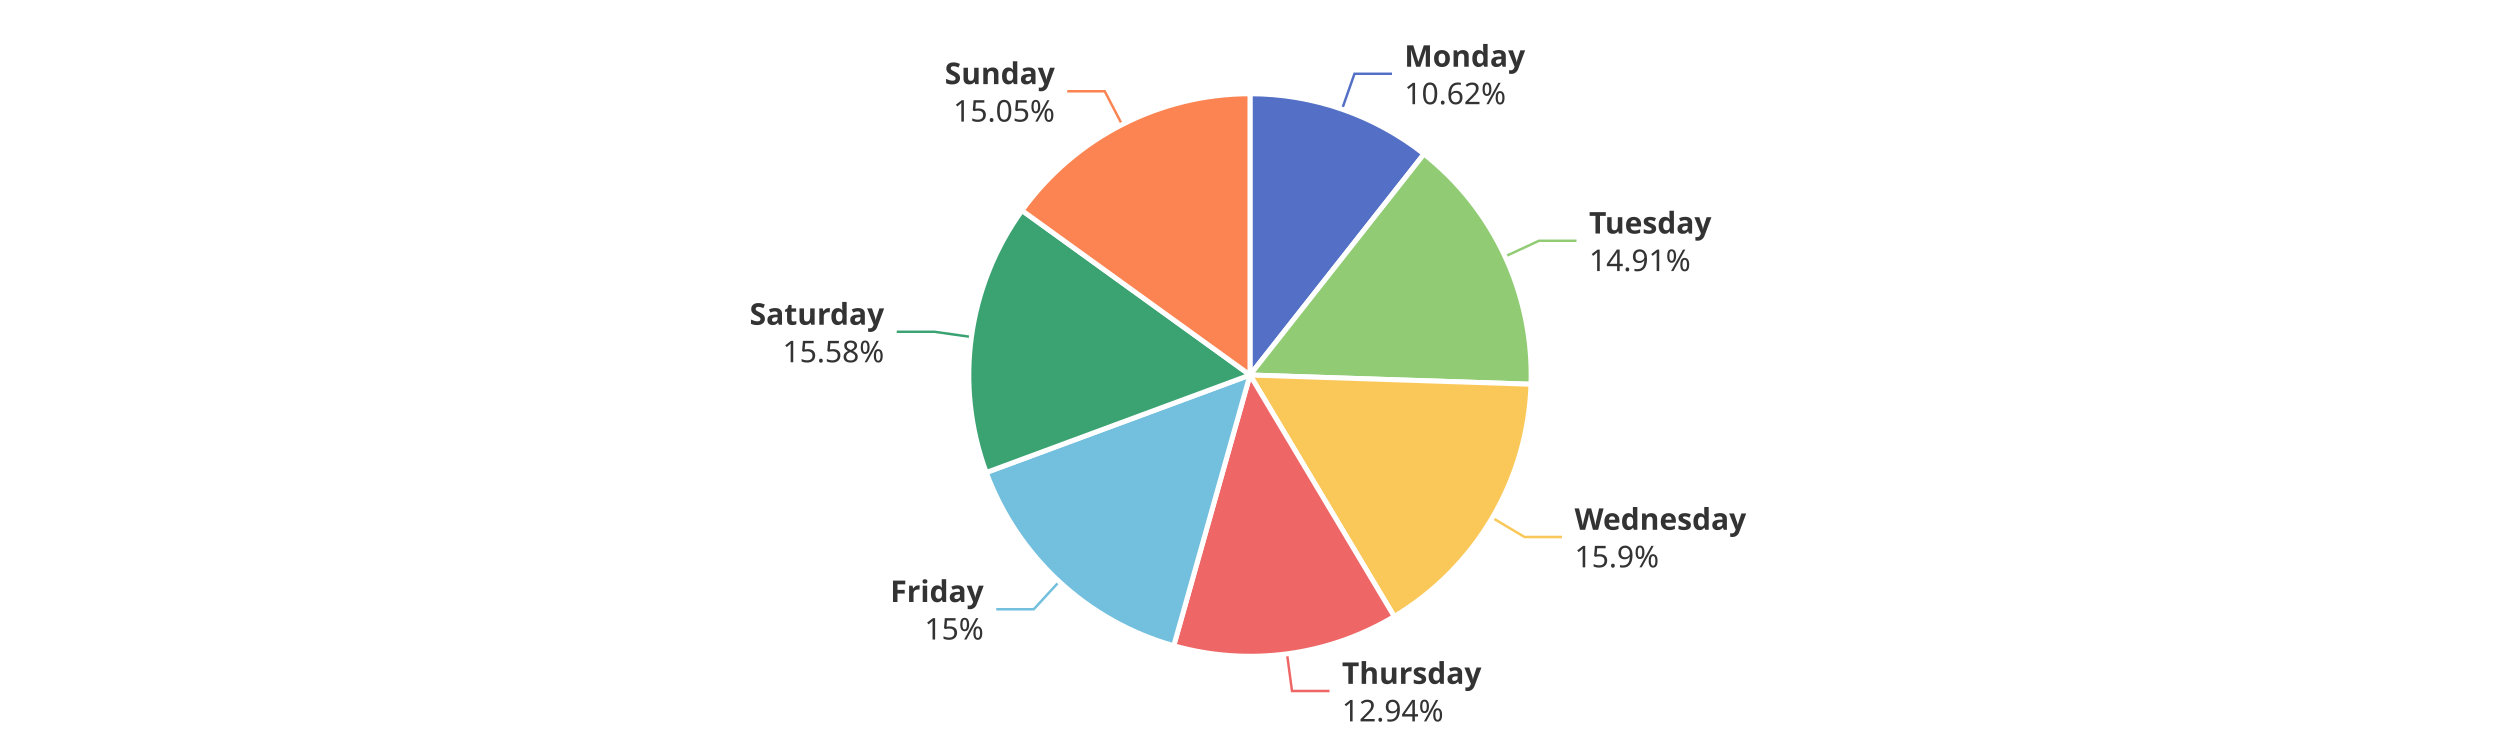
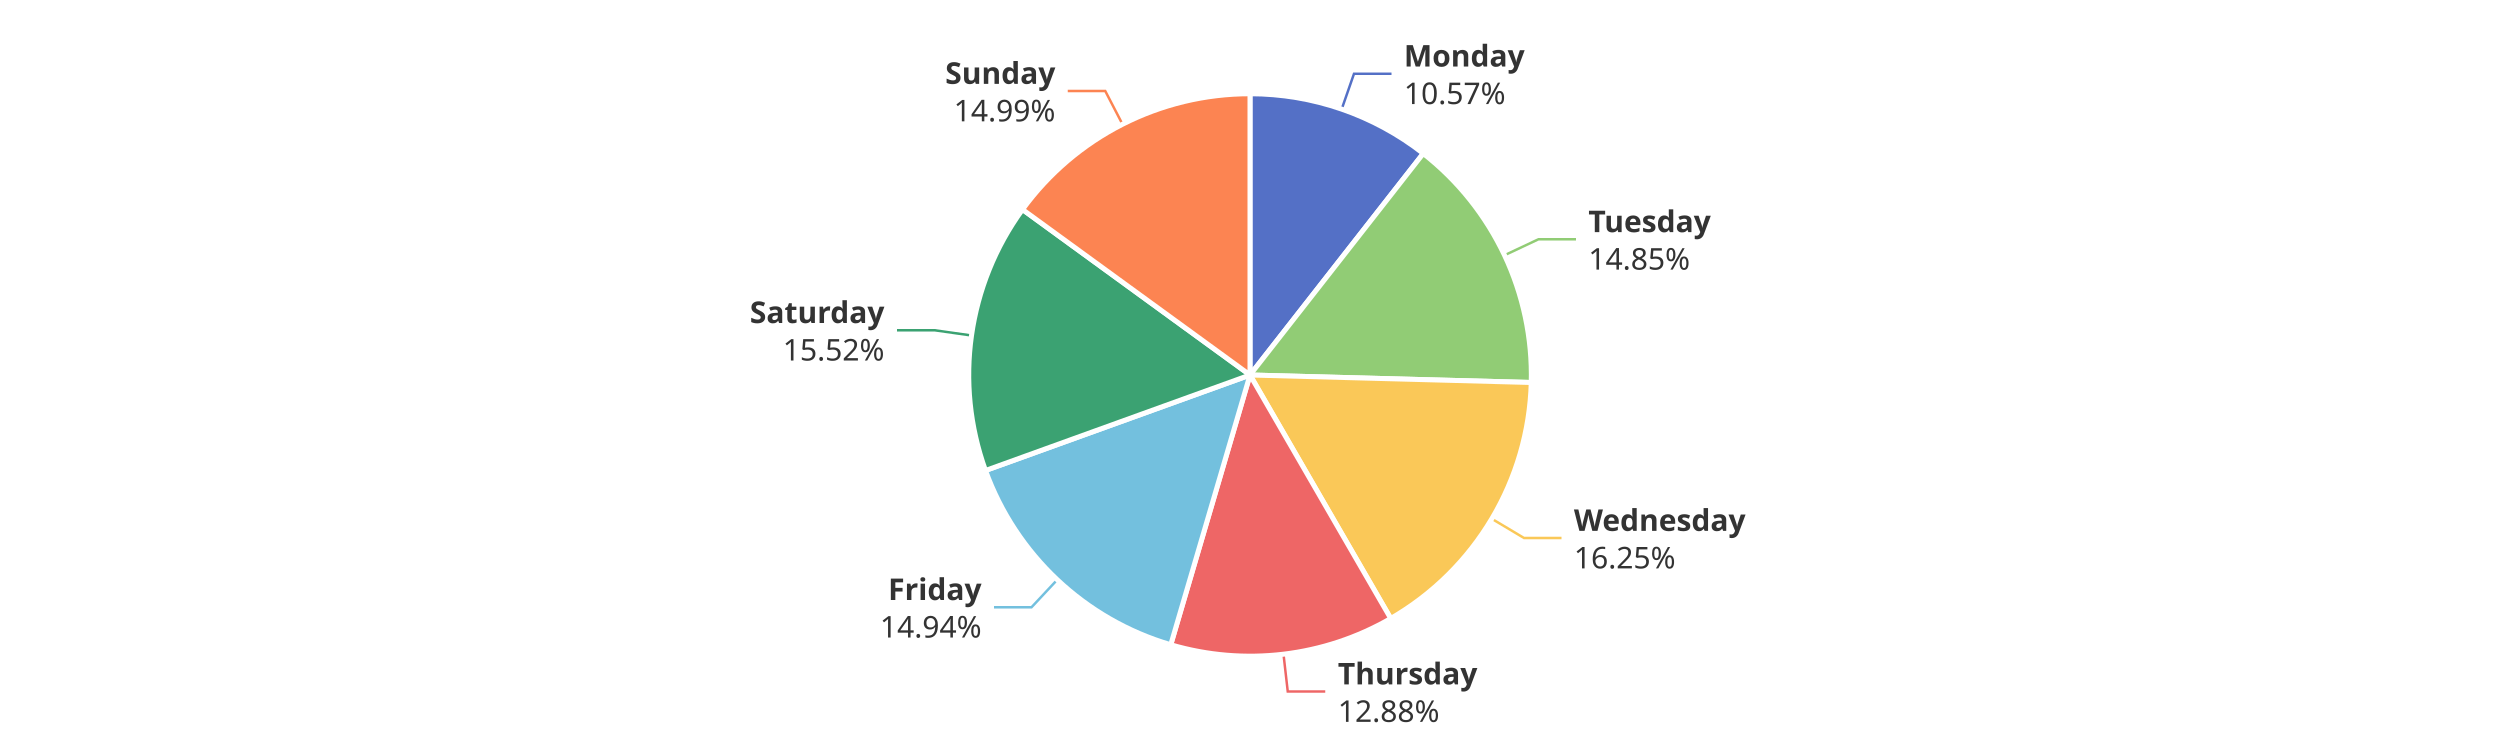
<svg xmlns="http://www.w3.org/2000/svg" width="1000" height="300" version="1.1" baseProfile="full" viewBox="0 0 1000 300">
  <rect width="1000" height="300" x="0" y="0" id="0" fill="#ffffff" />
-   <polyline points="536.8 43.7 541.8 29.5 556.8 29.5" fill="none" stroke="#5470c6" />
-   <polyline points="602 102.6 615.6 96.3 630.6 96.3" fill="none" stroke="#91cc75" />
-   <polyline points="596.9 207.1 609.8 214.8 624.8 214.8" fill="none" stroke="#fac858" />
-   <polyline points="514.8 261.5 516.8 276.4 531.8 276.4" fill="none" stroke="#ee6666" />
-   <polyline points="423.7 232.6 413.5 243.7 398.5 243.7" fill="none" stroke="#73c0de" />
-   <polyline points="388.5 134.8 373.7 132.7 358.7 132.7" fill="none" stroke="#3ba272" />
-   <polyline points="448.8 49.8 441.9 36.5 426.9 36.5" fill="none" stroke="#fc8452" />
-   <path d="M500 37.5A112.5 112.5 0 0 1 569.6 61.6L500 150Z" fill="#5470c6" stroke="#fff" stroke-width="2" stroke-linejoin="round" />
-   <path d="M569.6 61.6A112.5 112.5 0 0 1 612.4 153.7L500 150Z" fill="#91cc75" stroke="#fff" stroke-width="2" stroke-linejoin="round" />
-   <path d="M612.4 153.7A112.5 112.5 0 0 1 557.7 246.6L500 150Z" fill="#fac858" stroke="#fff" stroke-width="2" stroke-linejoin="round" />
-   <path d="M557.7 246.6A112.5 112.5 0 0 1 469.5 258.3L500 150Z" fill="#ee6666" stroke="#fff" stroke-width="2" stroke-linejoin="round" />
-   <path d="M469.5 258.3A112.5 112.5 0 0 1 394.5 189L500 150Z" fill="#73c0de" stroke="#fff" stroke-width="2" stroke-linejoin="round" />
-   <path d="M394.5 189A112.5 112.5 0 0 1 408.8 84.2L500 150Z" fill="#3ba272" stroke="#fff" stroke-width="2" stroke-linejoin="round" />
-   <path d="M408.8 84.2A112.5 112.5 0 0 1 500 37.5L500 150Z" fill="#fc8452" stroke="#fff" stroke-width="2" stroke-linejoin="round" />
-   <path d="M0 -15l42.8 0l0 30l-42.8 0Z" transform="translate(561.7539 29.5307)" fill="none" />
-   <text dominant-baseline="central" text-anchor="start" style="font-size:12px;font-family:sans-serif;font-weight:bold;" y="-7.5" transform="translate(561.7539 29.5307)" fill="#333" stroke="rgb(255,255,255)" stroke-width="2" paint-order="stroke" stroke-miterlimit="2">Monday</text>
-   <text dominant-baseline="central" text-anchor="start" style="font-size:12px;font-family:sans-serif;" y="7.5" transform="translate(561.7539 29.5307)" fill="#333" stroke="rgb(255,255,255)" stroke-width="2" paint-order="stroke" stroke-miterlimit="2">10.62%</text>
-   <path d="M0 -15l46.2 0l0 30l-46.2 0Z" transform="translate(635.62 96.2574)" fill="none" />
-   <text dominant-baseline="central" text-anchor="start" style="font-size:12px;font-family:sans-serif;font-weight:bold;" y="-7.5" transform="translate(635.62 96.2574)" fill="#333" stroke="rgb(255,255,255)" stroke-width="2" paint-order="stroke" stroke-miterlimit="2">Tuesday</text>
-   <text dominant-baseline="central" text-anchor="start" style="font-size:12px;font-family:sans-serif;" y="7.5" transform="translate(635.62 96.2574)" fill="#333" stroke="rgb(255,255,255)" stroke-width="2" paint-order="stroke" stroke-miterlimit="2">14.91%</text>
-   <path d="M0 -15l63.6 0l0 30l-63.6 0Z" transform="translate(629.8261 214.7648)" fill="none" />
-   <text dominant-baseline="central" text-anchor="start" style="font-size:12px;font-family:sans-serif;font-weight:bold;" y="-7.5" transform="translate(629.8261 214.7648)" fill="#333" stroke="rgb(255,255,255)" stroke-width="2" paint-order="stroke" stroke-miterlimit="2">Wednesday</text>
-   <text dominant-baseline="central" text-anchor="start" style="font-size:12px;font-family:sans-serif;" y="7.5" transform="translate(629.8261 214.7648)" fill="#333" stroke="rgb(255,255,255)" stroke-width="2" paint-order="stroke" stroke-miterlimit="2">15.9%</text>
-   <path d="M0 -15l50.2 0l0 30l-50.2 0Z" transform="translate(536.7745 276.3917)" fill="none" />
-   <text dominant-baseline="central" text-anchor="start" style="font-size:12px;font-family:sans-serif;font-weight:bold;" y="-7.5" transform="translate(536.7745 276.3917)" fill="#333" stroke="rgb(255,255,255)" stroke-width="2" paint-order="stroke" stroke-miterlimit="2">Thursday</text>
-   <text dominant-baseline="central" text-anchor="start" style="font-size:12px;font-family:sans-serif;" y="7.5" transform="translate(536.7745 276.3917)" fill="#333" stroke="rgb(255,255,255)" stroke-width="2" paint-order="stroke" stroke-miterlimit="2">12.94%</text>
-   <path d="M-33.4 -15l33.4 0l0 30l-33.4 0Z" transform="translate(393.4823 243.6533)" fill="none" />
-   <text dominant-baseline="central" text-anchor="end" style="font-size:12px;font-family:sans-serif;font-weight:bold;" y="-7.5" transform="translate(393.4823 243.6533)" fill="#333" stroke="rgb(255,255,255)" stroke-width="2" paint-order="stroke" stroke-miterlimit="2">Friday</text>
-   <text dominant-baseline="central" text-anchor="end" style="font-size:12px;font-family:sans-serif;" y="7.5" transform="translate(393.4823 243.6533)" fill="#333" stroke="rgb(255,255,255)" stroke-width="2" paint-order="stroke" stroke-miterlimit="2">15%</text>
-   <path d="M-48.2 -15l48.2 0l0 30l-48.2 0Z" transform="translate(353.6724 132.7492)" fill="none" />
-   <text dominant-baseline="central" text-anchor="end" style="font-size:12px;font-family:sans-serif;font-weight:bold;" y="-7.5" transform="translate(353.6724 132.7492)" fill="#333" stroke="rgb(255,255,255)" stroke-width="2" paint-order="stroke" stroke-miterlimit="2">Saturday</text>
-   <text dominant-baseline="central" text-anchor="end" style="font-size:12px;font-family:sans-serif;" y="7.5" transform="translate(353.6724 132.7492)" fill="#333" stroke="rgb(255,255,255)" stroke-width="2" paint-order="stroke" stroke-miterlimit="2">15.58%</text>
-   <path d="M-40.9 -15l40.9 0l0 30l-40.9 0Z" transform="translate(421.9378 36.4877)" fill="none" />
-   <text dominant-baseline="central" text-anchor="end" style="font-size:12px;font-family:sans-serif;font-weight:bold;" y="-7.5" transform="translate(421.9378 36.4877)" fill="#333" stroke="rgb(255,255,255)" stroke-width="2" paint-order="stroke" stroke-miterlimit="2">Sunday</text>
-   <text dominant-baseline="central" text-anchor="end" style="font-size:12px;font-family:sans-serif;" y="7.5" transform="translate(421.9378 36.4877)" fill="#333" stroke="rgb(255,255,255)" stroke-width="2" paint-order="stroke" stroke-miterlimit="2">15.05%</text>
+   <polyline points="536.7 43.6 541.6 29.5 556.6 29.5" fill="none" stroke="#5470c6" />
+   <polyline points="601.8 102.1 615.4 95.7 630.4 95.7" fill="none" stroke="#91cc75" />
+   <polyline points="596.7 207.5 609.6 215.2 624.6 215.2" fill="none" stroke="#fac858" />
+   <polyline points="513.4 261.7 515.1 276.6 530.1 276.6" fill="none" stroke="#ee6666" />
+   <polyline points="422.9 231.9 412.6 242.9 397.6 242.9" fill="none" stroke="#73c0de" />
+   <polyline points="388.6 134.2 373.8 132.1 358.8 132.1" fill="none" stroke="#3ba272" />
+   <polyline points="449 49.7 442.1 36.4 427.1 36.4" fill="none" stroke="#fc8452" />
+   <path d="M500 37.5A112.5 112.5 0 0 1 569.3 61.4L500 150Z" fill="#5470c6" stroke="#fff" stroke-width="2" stroke-linejoin="round" />
+   <path d="M569.3 61.4A112.5 112.5 0 0 1 612.5 153L500 150Z" fill="#91cc75" stroke="#fff" stroke-width="2" stroke-linejoin="round" />
+   <path d="M612.5 153A112.5 112.5 0 0 1 556.3 247.4L500 150Z" fill="#fac858" stroke="#fff" stroke-width="2" stroke-linejoin="round" />
+   <path d="M556.3 247.4A112.5 112.5 0 0 1 468.3 257.9L500 150Z" fill="#ee6666" stroke="#fff" stroke-width="2" stroke-linejoin="round" />
+   <path d="M468.3 257.9A112.5 112.5 0 0 1 394.2 188.2L500 150Z" fill="#73c0de" stroke="#fff" stroke-width="2" stroke-linejoin="round" />
+   <path d="M394.2 188.2A112.5 112.5 0 0 1 409 83.8L500 150Z" fill="#3ba272" stroke="#fff" stroke-width="2" stroke-linejoin="round" />
+   <path d="M409 83.8A112.5 112.5 0 0 1 500 37.5L500 150Z" fill="#fc8452" stroke="#fff" stroke-width="2" stroke-linejoin="round" />
+   <path d="M0 -15l42.8 0l0 30l-42.8 0Z" transform="translate(561.5686 29.4666)" fill="none" />
+   <text dominant-baseline="central" text-anchor="start" style="font-size:12px;font-family:sans-serif;font-weight:bold;" y="-7.5" transform="translate(561.5686 29.4666)" fill="#333" stroke="rgb(255,255,255)" stroke-width="2" paint-order="stroke" stroke-miterlimit="2">Monday</text>
+   <text dominant-baseline="central" text-anchor="start" style="font-size:12px;font-family:sans-serif;" y="7.5" transform="translate(561.5686 29.4666)" fill="#333" stroke="rgb(255,255,255)" stroke-width="2" paint-order="stroke" stroke-miterlimit="2">10.57%</text>
+   <path d="M0 -15l46.2 0l0 30l-46.2 0Z" transform="translate(635.3545 95.6899)" fill="none" />
+   <text dominant-baseline="central" text-anchor="start" style="font-size:12px;font-family:sans-serif;font-weight:bold;" y="-7.5" transform="translate(635.3545 95.6899)" fill="#333" stroke="rgb(255,255,255)" stroke-width="2" paint-order="stroke" stroke-miterlimit="2">Tuesday</text>
+   <text dominant-baseline="central" text-anchor="start" style="font-size:12px;font-family:sans-serif;" y="7.5" transform="translate(635.3545 95.6899)" fill="#333" stroke="rgb(255,255,255)" stroke-width="2" paint-order="stroke" stroke-miterlimit="2">14.85%</text>
+   <path d="M0 -15l63.6 0l0 30l-63.6 0Z" transform="translate(629.5674 215.2015)" fill="none" />
+   <text dominant-baseline="central" text-anchor="start" style="font-size:12px;font-family:sans-serif;font-weight:bold;" y="-7.5" transform="translate(629.5674 215.2015)" fill="#333" stroke="rgb(255,255,255)" stroke-width="2" paint-order="stroke" stroke-miterlimit="2">Wednesday</text>
+   <text dominant-baseline="central" text-anchor="start" style="font-size:12px;font-family:sans-serif;" y="7.5" transform="translate(629.5674 215.2015)" fill="#333" stroke="rgb(255,255,255)" stroke-width="2" paint-order="stroke" stroke-miterlimit="2">16.25%</text>
+   <path d="M0 -15l50.2 0l0 30l-50.2 0Z" transform="translate(535.1466 276.5971)" fill="none" />
+   <text dominant-baseline="central" text-anchor="start" style="font-size:12px;font-family:sans-serif;font-weight:bold;" y="-7.5" transform="translate(535.1466 276.5971)" fill="#333" stroke="rgb(255,255,255)" stroke-width="2" paint-order="stroke" stroke-miterlimit="2">Thursday</text>
+   <text dominant-baseline="central" text-anchor="start" style="font-size:12px;font-family:sans-serif;" y="7.5" transform="translate(535.1466 276.5971)" fill="#333" stroke="rgb(255,255,255)" stroke-width="2" paint-order="stroke" stroke-miterlimit="2">12.88%</text>
+   <path d="M-40.9 -15l40.9 0l0 30l-40.9 0Z" transform="translate(392.6257 242.8546)" fill="none" />
+   <text dominant-baseline="central" text-anchor="end" style="font-size:12px;font-family:sans-serif;font-weight:bold;" y="-7.5" transform="translate(392.6257 242.8546)" fill="#333" stroke="rgb(255,255,255)" stroke-width="2" paint-order="stroke" stroke-miterlimit="2">Friday</text>
+   <text dominant-baseline="central" text-anchor="end" style="font-size:12px;font-family:sans-serif;" y="7.5" transform="translate(392.6257 242.8546)" fill="#333" stroke="rgb(255,255,255)" stroke-width="2" paint-order="stroke" stroke-miterlimit="2">14.94%</text>
+   <path d="M-48.2 -15l48.2 0l0 30l-48.2 0Z" transform="translate(353.7694 132.0531)" fill="none" />
+   <text dominant-baseline="central" text-anchor="end" style="font-size:12px;font-family:sans-serif;font-weight:bold;" y="-7.5" transform="translate(353.7694 132.0531)" fill="#333" stroke="rgb(255,255,255)" stroke-width="2" paint-order="stroke" stroke-miterlimit="2">Saturday</text>
+   <text dominant-baseline="central" text-anchor="end" style="font-size:12px;font-family:sans-serif;" y="7.5" transform="translate(353.7694 132.0531)" fill="#333" stroke="rgb(255,255,255)" stroke-width="2" paint-order="stroke" stroke-miterlimit="2">15.52%</text>
+   <path d="M-40.9 -15l40.9 0l0 30l-40.9 0Z" transform="translate(422.1466 36.3812)" fill="none" />
+   <text dominant-baseline="central" text-anchor="end" style="font-size:12px;font-family:sans-serif;font-weight:bold;" y="-7.5" transform="translate(422.1466 36.3812)" fill="#333" stroke="rgb(255,255,255)" stroke-width="2" paint-order="stroke" stroke-miterlimit="2">Sunday</text>
+   <text dominant-baseline="central" text-anchor="end" style="font-size:12px;font-family:sans-serif;" y="7.5" transform="translate(422.1466 36.3812)" fill="#333" stroke="rgb(255,255,255)" stroke-width="2" paint-order="stroke" stroke-miterlimit="2">14.99%</text>
</svg>
